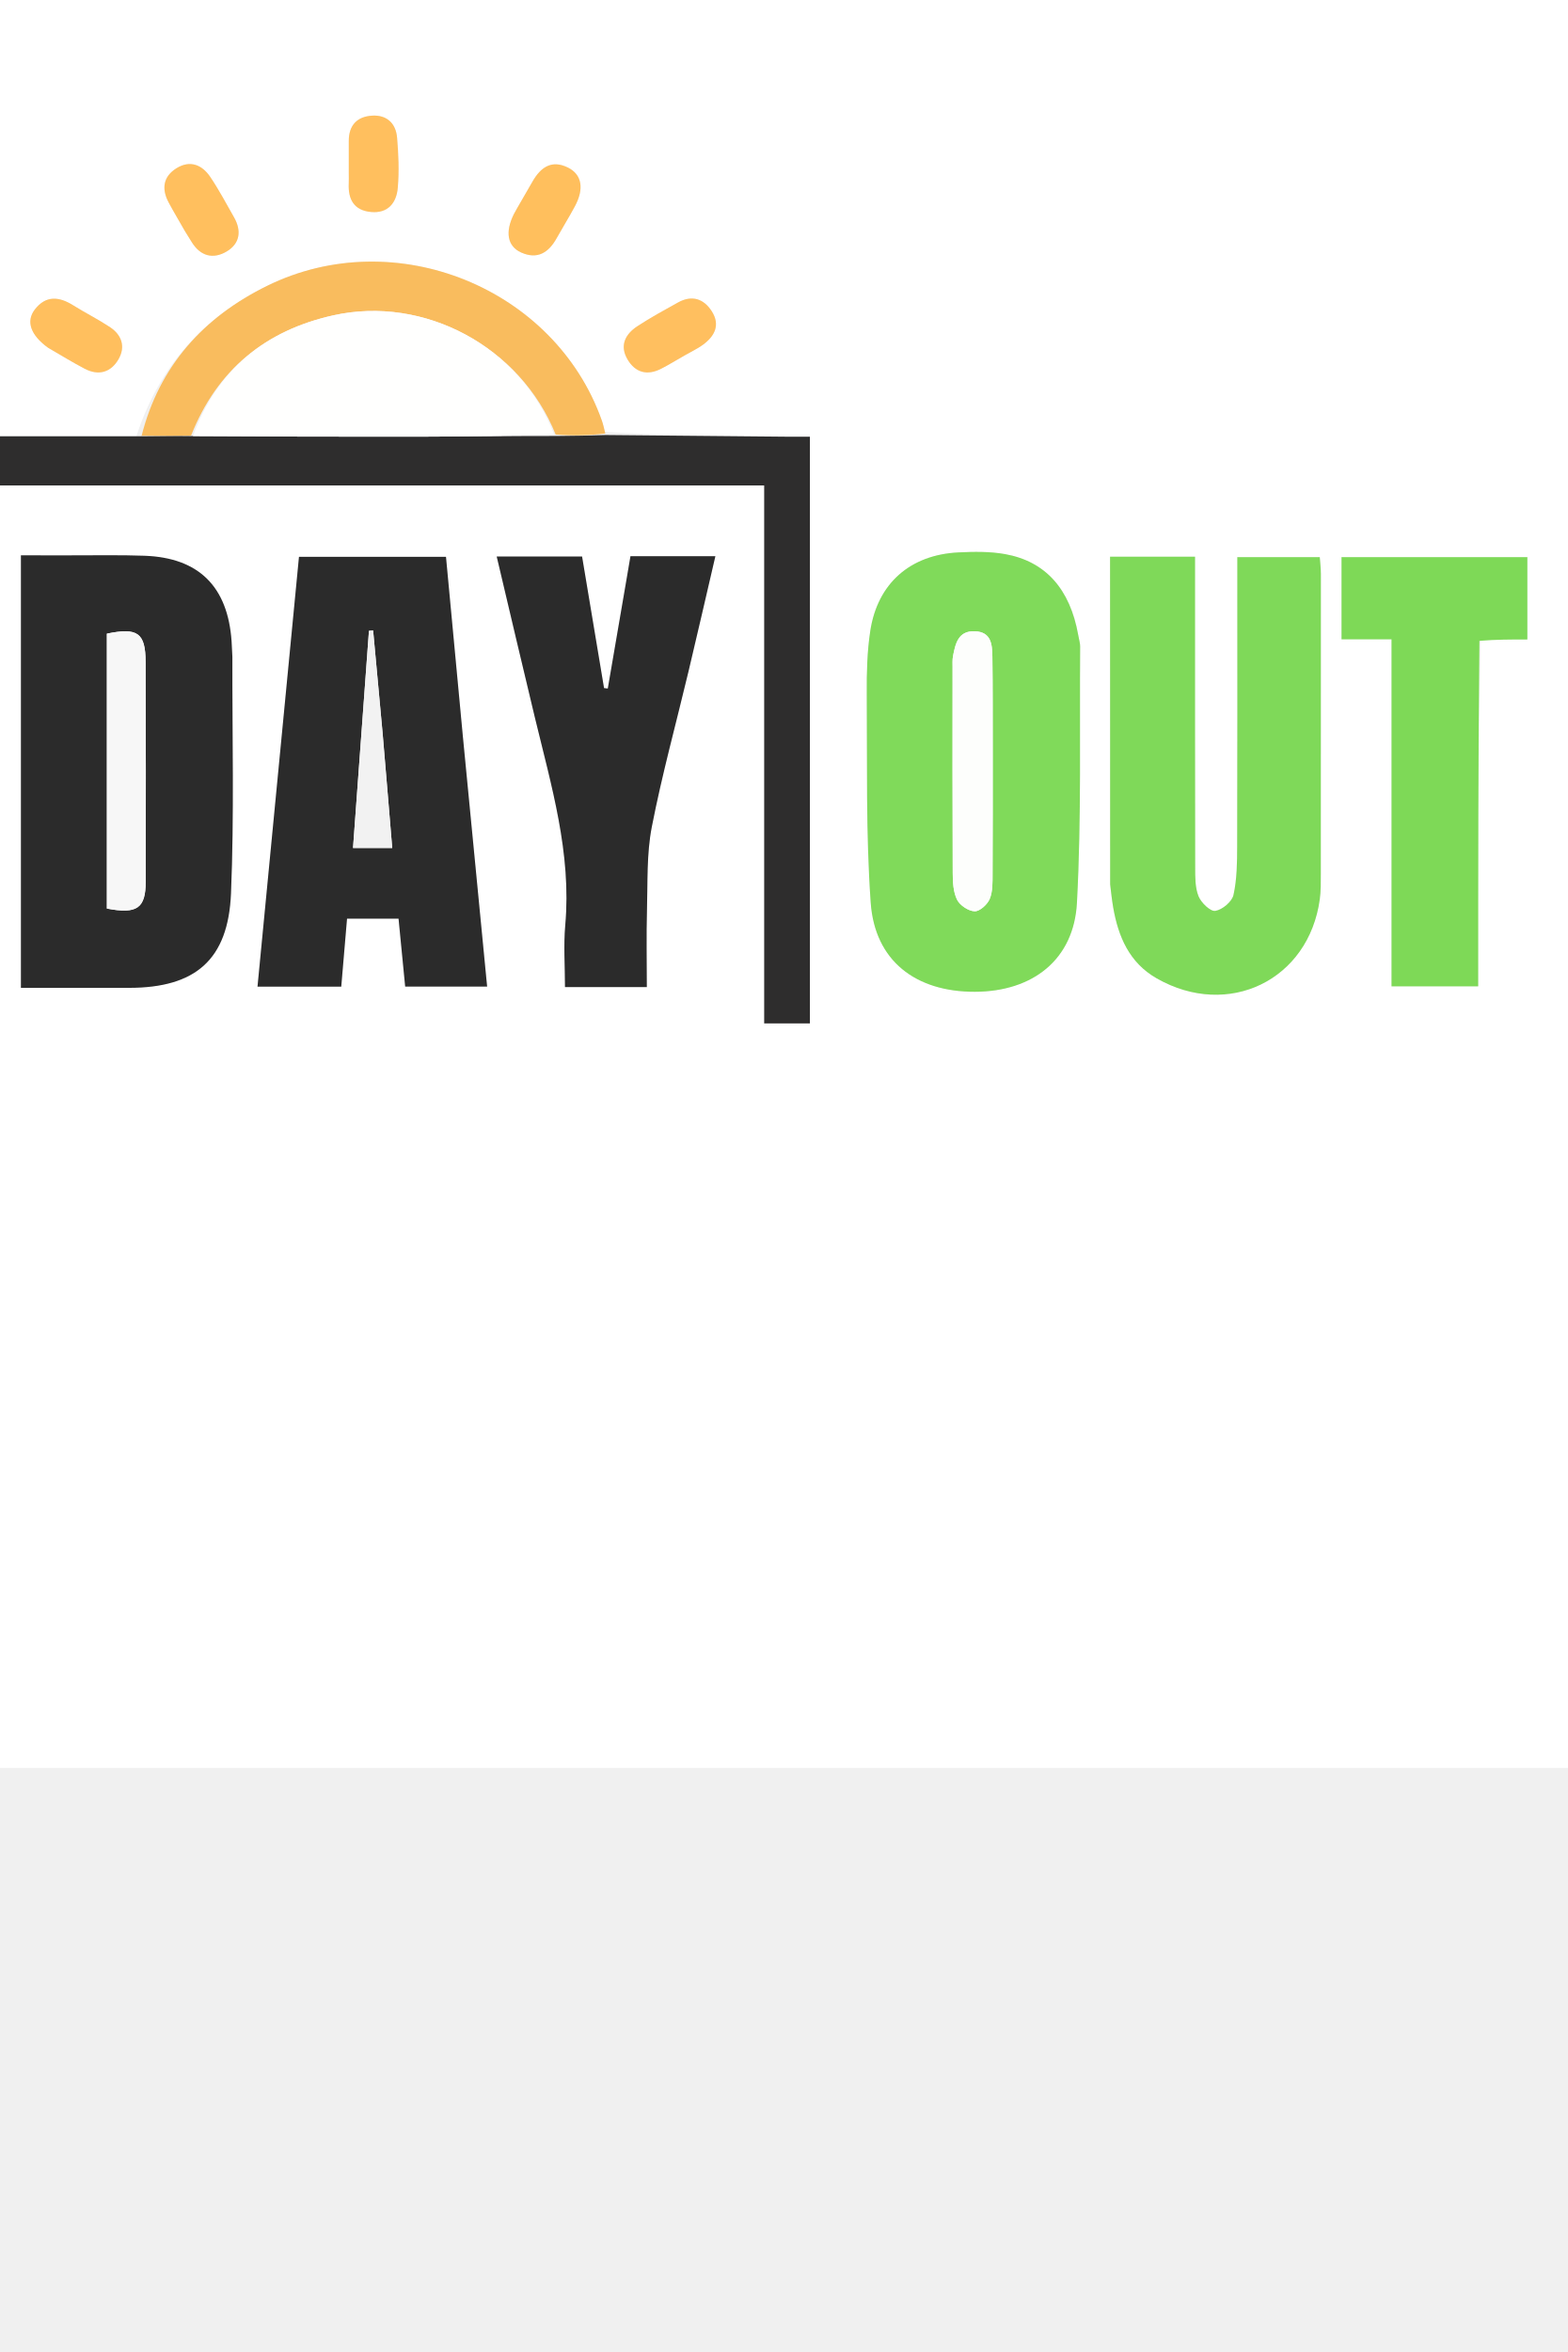
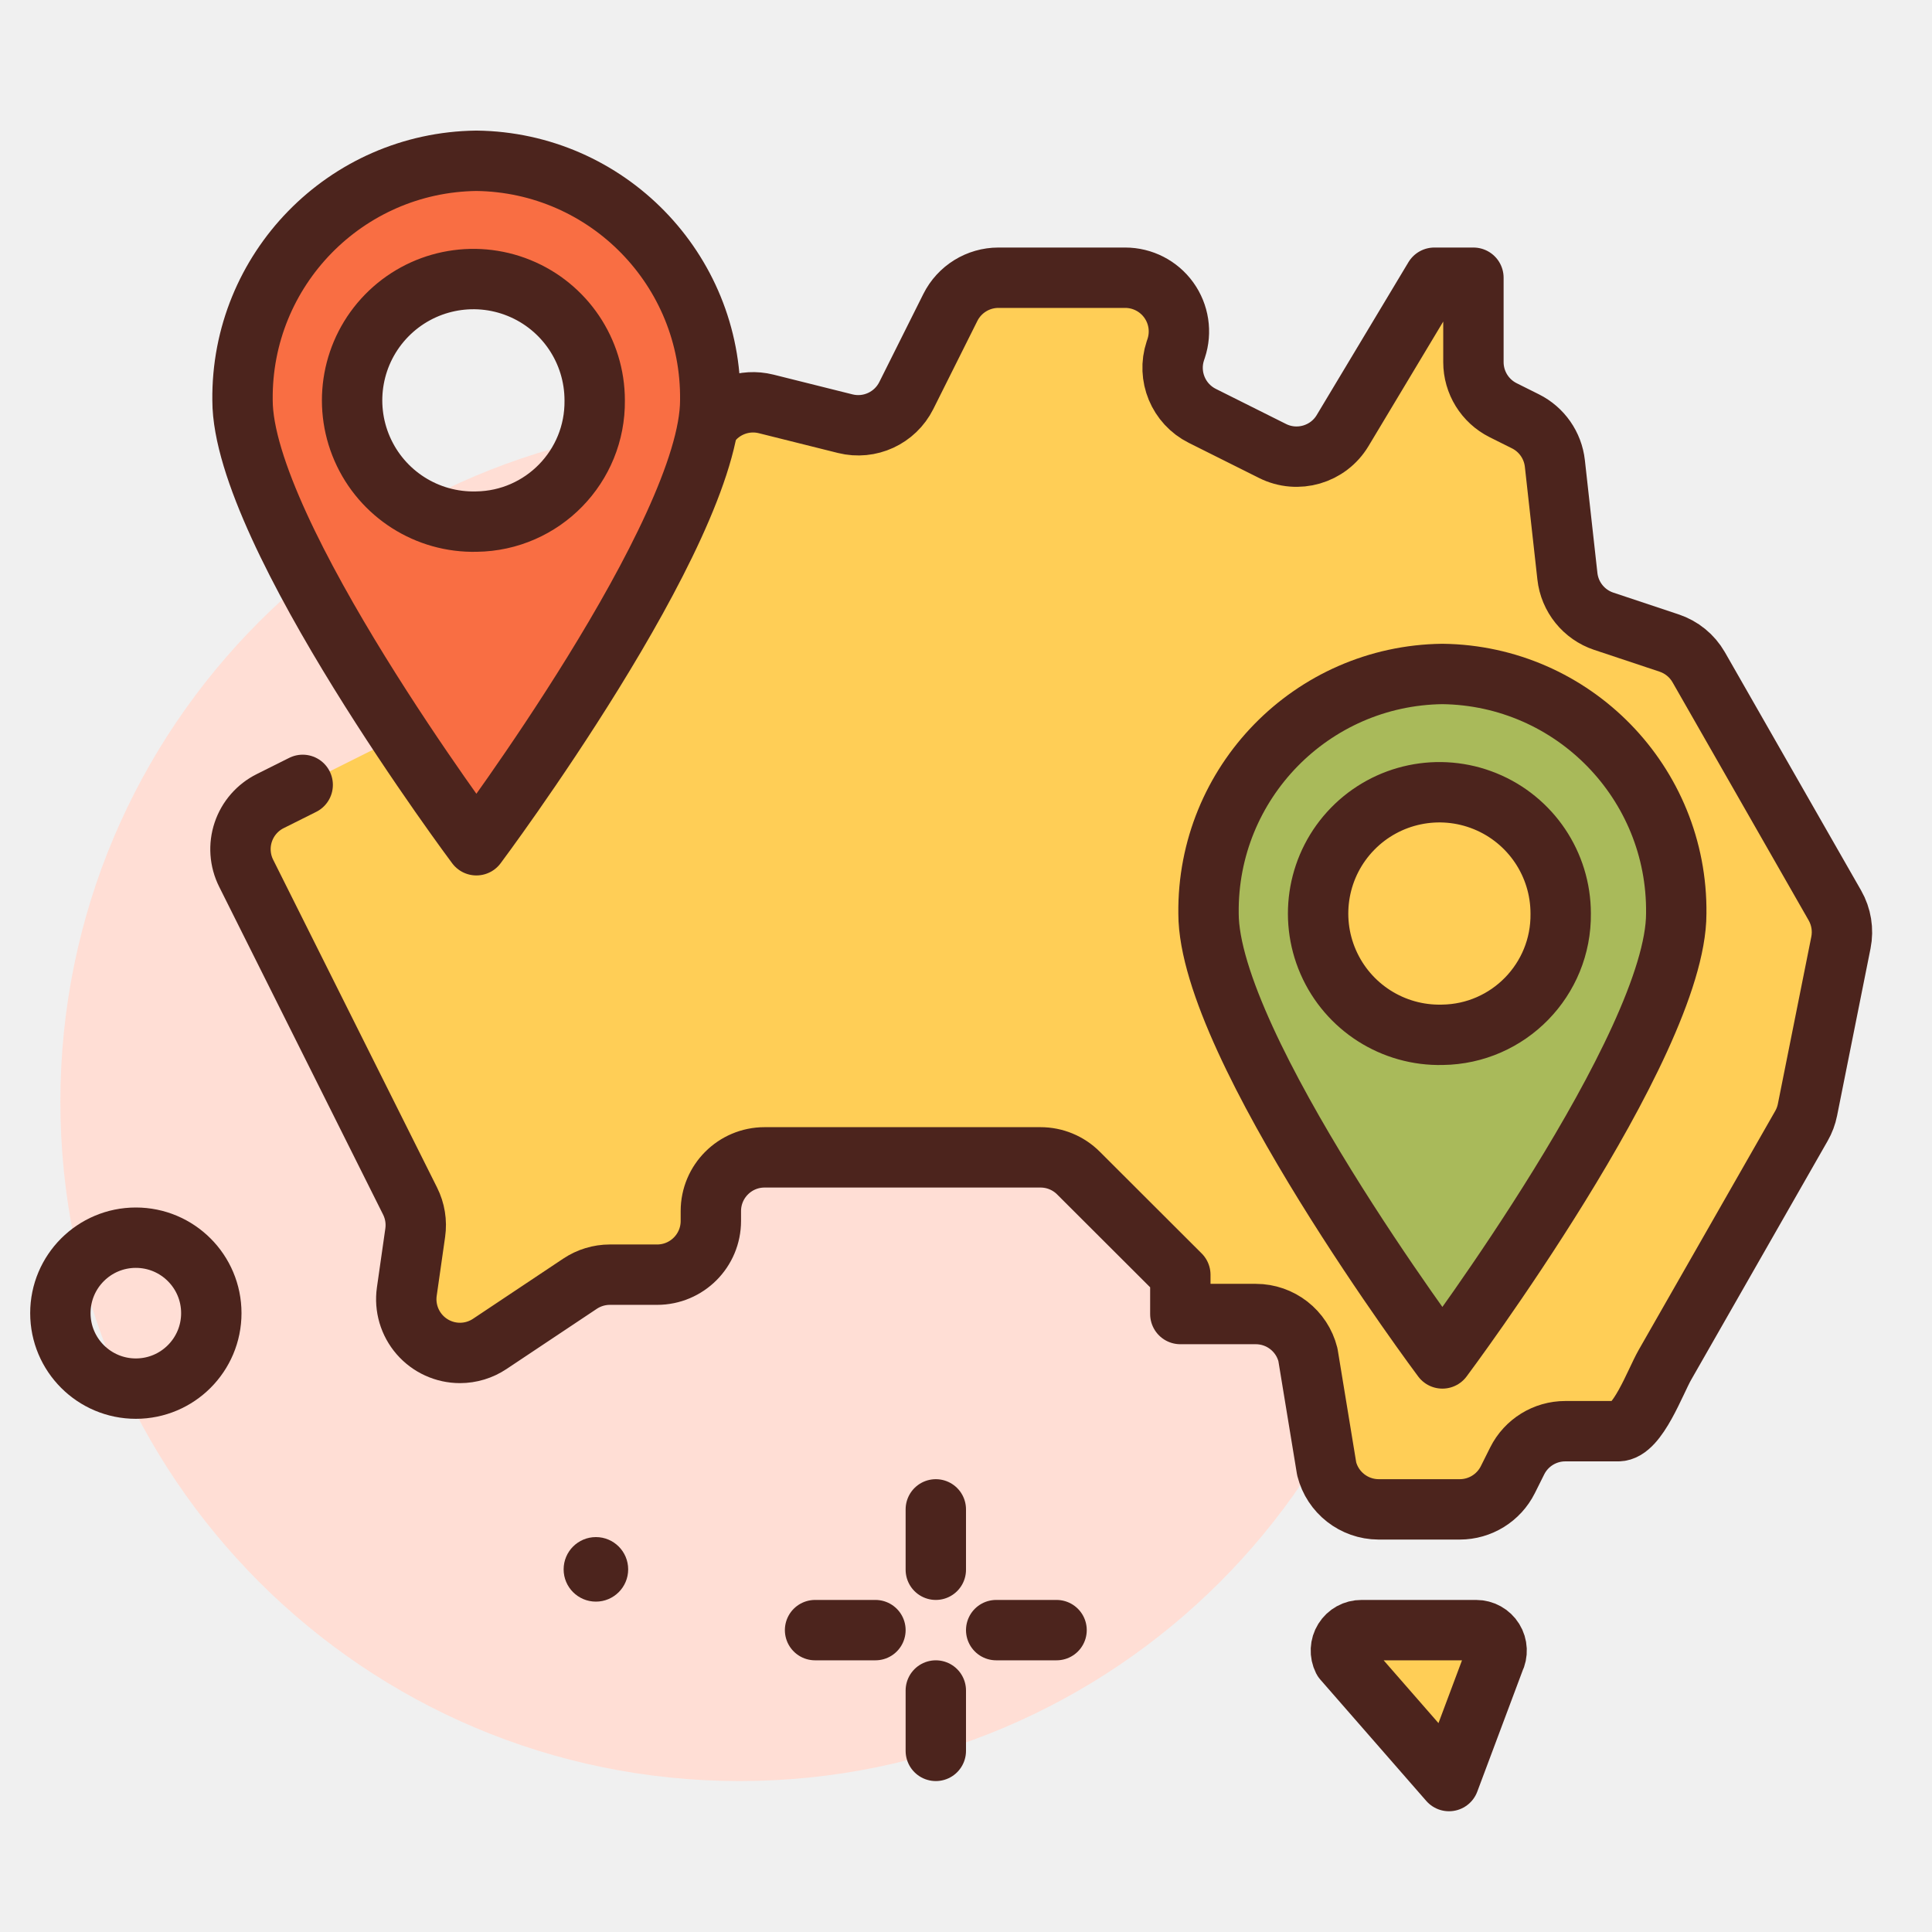
- <svg xmlns="http://www.w3.org/2000/svg" version="1.1" id="Layer_1" x="px" y="0px" width="100%" viewBox="50 50 400 600" enable-background="new 0 0 500 500" xml:space="preserve">
-   <path fill="#FFFFFF" opacity="1" stroke="none" d=" M340,501   C226.667,501 113.833,501 1,501   C1,334.333 1,167.667 1,1   C167.667,1 334.333,1 501,1   C501,167.667 501,334.333 501,501   C447.5,501 394,501 340,501  M84.787,161.302   C65.211,161.302 45.635,161.302 26.066,161.302   C26.066,165.809 26.066,169.542 26.066,173.842   C99.091,173.842 171.768,173.842 244.986,173.842   C244.986,219.981 244.986,265.548 244.986,311.068   C249.287,311.068 253.03,311.068 256.65,311.068   C256.65,261.121 256.65,211.556 256.65,161.405   C254.343,161.405 252.389,161.42 250.435,161.402   C235.134,161.264 219.832,161.119 204.367,160.182   C204.106,159.223 203.906,158.242 203.575,157.307   C191.577,123.416 150.852,106.883 118.22,122.887   C101.973,130.855 90.655,143.331 84.787,161.302  M109.277,217.093   C109.215,215.929 109.169,214.764 109.089,213.601   C108.128,199.651 100.729,192.28 86.91,191.777   C80.591,191.548 74.258,191.689 67.932,191.673   C63.702,191.663 59.473,191.671 55.337,191.671   C55.337,228.861 55.337,265.256 55.337,302.004   C64.722,302.004 73.847,302.015 82.972,302.002   C99.814,301.979 108.23,294.89 108.939,277.914   C109.772,257.976 109.243,237.981 109.277,217.093  M325.06,211.569   C323.014,200.253 316.785,193.223 306.486,191.362   C302.599,190.659 298.51,190.726 294.537,190.921   C282.22,191.526 273.894,198.842 272.051,210.975   C271.257,216.208 271.116,221.584 271.158,226.891   C271.3,244.701 270.902,262.563 272.167,280.302   C273.222,295.085 283.62,303.049 298.753,303.005   C313.463,302.961 324.006,294.84 324.786,280.289   C325.951,258.536 325.435,236.691 325.605,214.885   C325.612,214.068 325.319,213.248 325.06,211.569  M333.282,276.051   C333.529,277.865 333.719,279.69 334.034,281.493   C335.341,288.978 338.154,295.592 345.121,299.574   C363.389,310.015 383.941,300.045 386.751,279.375   C387.041,277.24 387.009,275.052 387.011,272.888   C387.033,247.392 387.037,221.896 387.025,196.4   C387.025,194.957 386.841,193.514 386.746,192.12   C379.594,192.12 372.861,192.12 365.704,192.12   C365.704,194.309 365.704,196.113 365.704,197.916   C365.704,220.579 365.742,243.242 365.669,265.905   C365.655,270.06 365.617,274.309 364.724,278.322   C364.346,280.025 361.868,282.09 360.089,282.37   C358.834,282.567 356.491,280.305 355.819,278.657   C354.92,276.451 354.959,273.778 354.954,271.305   C354.9,246.643 354.919,221.98 354.917,197.317   C354.917,195.565 354.917,193.813 354.917,192.015   C347.334,192.015 340.562,192.015 333.237,192.015   C333.237,219.905 333.237,247.517 333.282,276.051  M168.057,237.289   C166.636,222.215 165.215,207.14 163.794,192.054   C151.145,192.054 138.759,192.054 126.285,192.054   C122.737,228.813 119.226,265.202 115.704,301.693   C123.205,301.693 130.09,301.693 137.072,301.693   C137.585,295.666 138.072,289.941 138.548,284.349   C143.266,284.349 147.378,284.349 151.689,284.349   C152.27,290.295 152.829,296.013 153.383,301.687   C160.52,301.687 167.265,301.687 174.292,301.687   C172.213,280.299 170.167,259.251 168.057,237.289  M209.8,198.225   C208.227,207.364 206.653,216.503 205.08,225.643   C204.762,225.605 204.443,225.568 204.125,225.53   C202.266,214.403 200.408,203.276 198.52,191.968   C191.286,191.968 184.243,191.968 176.737,191.968   C180.035,205.894 183.2,219.448 186.462,232.98   C190.663,250.41 195.86,267.662 194.229,285.98   C193.765,291.203 194.158,296.504 194.158,301.8   C201.407,301.8 208.008,301.8 215.04,301.8   C215.04,295.157 214.897,288.704 215.078,282.26   C215.277,275.137 214.964,267.865 216.312,260.937   C218.911,247.576 222.547,234.417 225.702,221.162   C227.994,211.531 230.204,201.879 232.53,191.895   C224.974,191.895 218.068,191.895 210.864,191.895   C210.53,193.829 210.223,195.606 209.8,198.225  M427.794,213.128   C431.732,213.128 435.67,213.128 439.71,213.128   C439.71,205.581 439.71,198.856 439.71,192.133   C423.656,192.133 407.947,192.133 392.298,192.133   C392.298,199.245 392.298,205.953 392.298,213.094   C396.65,213.094 400.579,213.094 405.052,213.094   C405.052,242.91 405.052,272.28 405.052,301.612   C412.677,301.612 419.727,301.612 427.162,301.612   C427.162,272.094 427.162,242.964 427.794,213.128  M62.546,138.899   C65.574,140.636 68.552,142.472 71.646,144.084   C75.182,145.928 78.309,144.974 80.232,141.66   C82.082,138.471 81.087,135.441 78.035,133.43   C74.984,131.42 71.696,129.776 68.594,127.84   C65.012,125.604 61.655,125.358 58.892,128.941   C56.564,131.96 57.783,135.474 62.546,138.899  M224.99,140.497   C226.433,139.67 227.962,138.962 229.301,137.993   C232.342,135.794 233.849,132.921 231.623,129.422   C229.568,126.191 226.544,125.198 223.008,127.155   C219.514,129.088 216.002,131.013 212.662,133.193   C209.539,135.231 208.015,138.156 210.126,141.712   C212.121,145.074 215.167,145.882 218.709,144.061   C220.63,143.074 222.476,141.939 224.99,140.497  M97.305,109.199   C97.839,110.043 98.383,110.881 98.904,111.733   C101.133,115.377 104.399,116.206 107.863,114.137   C111.22,112.131 111.675,108.879 109.723,105.453   C107.748,101.984 105.877,98.438 103.648,95.136   C101.542,92.016 98.478,90.771 95.02,92.924   C91.63,95.034 91.186,98.172 93.011,101.612   C94.259,103.962 95.641,106.239 97.305,109.199  M138.99,94.346   C138.99,95.173 139.024,96.001 138.985,96.827   C138.795,100.861 140.321,103.659 144.622,104.076   C149.005,104.5 151.165,101.737 151.495,97.919   C151.861,93.671 151.68,89.338 151.315,85.077   C151.006,81.48 148.697,79.289 144.988,79.499   C141.14,79.716 138.984,81.941 138.992,85.961   C138.997,88.442 138.991,90.923 138.99,94.346  M181.838,103.355   C181.59,103.786 181.32,104.206 181.098,104.65   C178.841,109.179 179.445,112.825 182.968,114.41   C187.08,116.261 189.953,114.486 192.003,110.819   C193.538,108.073 195.2,105.397 196.689,102.626   C199.091,98.156 198.493,94.522 194.914,92.747   C190.768,90.691 187.976,92.662 185.909,96.25   C184.668,98.403 183.408,100.546 181.838,103.355  z" />
-   <path fill="#2B2B2B" opacity="1" stroke="none" d=" M109.291,217.552   C109.243,237.981 109.772,257.976 108.939,277.914   C108.23,294.89 99.814,301.979 82.972,302.002   C73.847,302.015 64.722,302.004 55.337,302.004   C55.337,265.256 55.337,228.861 55.337,191.671   C59.473,191.671 63.702,191.663 67.932,191.673   C74.258,191.689 80.591,191.548 86.91,191.777   C100.729,192.28 108.128,199.651 109.089,213.601   C109.169,214.764 109.215,215.929 109.291,217.552  M77.267,237.5   C77.267,252.288 77.267,267.075 77.267,281.776   C84.99,283.254 87.17,281.7 87.181,274.871   C87.213,256.209 87.237,237.547 87.153,218.885   C87.119,211.44 85.121,210.019 77.267,211.645   C77.267,219.882 77.267,228.191 77.267,237.5  z" />
-   <path fill="#80DA5A" opacity="1" stroke="none" d=" M325.112,211.999   C325.319,213.248 325.612,214.068 325.605,214.885   C325.435,236.691 325.951,258.536 324.786,280.289   C324.006,294.84 313.463,302.961 298.753,303.005   C283.62,303.049 273.222,295.085 272.167,280.302   C270.902,262.563 271.3,244.701 271.158,226.891   C271.116,221.584 271.257,216.208 272.051,210.975   C273.894,198.842 282.22,191.526 294.537,190.921   C298.51,190.726 302.599,190.659 306.486,191.362   C316.785,193.223 323.014,200.253 325.112,211.999  M303.298,241.5   C303.279,233.516 303.322,225.53 303.209,217.547   C303.166,214.506 302.974,211.206 298.768,211.035   C294.494,210.861 293.782,214.166 293.165,217.355   C292.979,218.322 293.05,219.344 293.05,220.341   C293.045,237.808 293.011,255.275 293.092,272.741   C293.102,275.031 293.223,277.563 294.204,279.528   C294.927,280.972 297.116,282.423 298.693,282.47   C299.989,282.509 301.94,280.734 302.531,279.316   C303.322,277.416 303.243,275.088 303.257,272.941   C303.323,262.795 303.294,252.647 303.298,241.5  z" />
-   <path fill="#7FD959" opacity="1" stroke="none" d=" M333.259,275.59   C333.237,247.517 333.237,219.905 333.237,192.015   C340.562,192.015 347.334,192.015 354.917,192.015   C354.917,193.813 354.917,195.565 354.917,197.317   C354.919,221.98 354.9,246.643 354.954,271.305   C354.959,273.778 354.92,276.451 355.819,278.657   C356.491,280.305 358.834,282.567 360.089,282.37   C361.868,282.09 364.346,280.025 364.724,278.322   C365.617,274.309 365.655,270.06 365.669,265.905   C365.742,243.242 365.704,220.579 365.704,197.916   C365.704,196.113 365.704,194.309 365.704,192.12   C372.861,192.12 379.594,192.12 386.746,192.12   C386.841,193.514 387.025,194.957 387.025,196.4   C387.037,221.896 387.033,247.392 387.011,272.888   C387.009,275.052 387.041,277.24 386.751,279.375   C383.941,300.045 363.389,310.015 345.121,299.574   C338.154,295.592 335.341,288.978 334.034,281.493   C333.719,279.69 333.529,277.865 333.259,275.59  z" />
-   <path fill="#2B2B2B" opacity="1" stroke="none" d=" M168.089,237.746   C170.167,259.251 172.213,280.299 174.292,301.687   C167.265,301.687 160.52,301.687 153.383,301.687   C152.829,296.013 152.27,290.295 151.689,284.349   C147.378,284.349 143.266,284.349 138.548,284.349   C138.072,289.941 137.585,295.666 137.072,301.693   C130.09,301.693 123.205,301.693 115.704,301.693   C119.226,265.202 122.737,228.813 126.285,192.054   C138.759,192.054 151.145,192.054 163.794,192.054   C165.215,207.14 166.636,222.215 168.089,237.746  M147.595,236.795   C146.797,228.144 146,219.492 145.203,210.84   C144.848,210.869 144.494,210.898 144.139,210.928   C142.791,229.305 141.442,247.682 140.074,266.326   C143.575,266.326 146.652,266.326 150.078,266.326   C149.271,256.587 148.49,247.151 147.595,236.795  z" />
-   <path fill="#2E2D2D" opacity="1" stroke="none" d=" M204.53,160.977   C219.832,161.119 235.134,161.264 250.435,161.402   C252.389,161.42 254.343,161.405 256.65,161.405   C256.65,211.556 256.65,261.121 256.65,311.068   C253.03,311.068 249.287,311.068 244.986,311.068   C244.986,265.548 244.986,219.981 244.986,173.842   C171.768,173.842 99.091,173.842 26.066,173.842   C26.066,169.542 26.066,165.809 26.066,161.302   C45.635,161.302 65.211,161.302 85.701,161.292   C90.661,161.232 94.706,161.182 99.229,161.248   C119.165,161.377 138.624,161.428 158.083,161.391   C169.216,161.371 180.349,161.208 191.907,161.22   C196.398,161.212 200.464,161.095 204.53,160.977  z" />
-   <path fill="#2B2B2B" opacity="1" stroke="none" d=" M209.858,197.803   C210.223,195.606 210.53,193.829 210.864,191.895   C218.068,191.895 224.974,191.895 232.53,191.895   C230.204,201.879 227.994,211.531 225.702,221.162   C222.547,234.417 218.911,247.576 216.312,260.937   C214.964,267.865 215.277,275.137 215.078,282.26   C214.897,288.704 215.04,295.157 215.04,301.8   C208.008,301.8 201.407,301.8 194.158,301.8   C194.158,296.504 193.765,291.203 194.229,285.98   C195.86,267.662 190.663,250.41 186.462,232.98   C183.2,219.448 180.035,205.894 176.737,191.968   C184.243,191.968 191.286,191.968 198.52,191.968   C200.408,203.276 202.266,214.403 204.125,225.53   C204.443,225.568 204.762,225.605 205.08,225.643   C206.653,216.503 208.227,207.364 209.858,197.803  z" />
-   <path fill="#7ED957" opacity="1" stroke="none" d=" M427.478,213.481   C427.162,242.964 427.162,272.094 427.162,301.612   C419.727,301.612 412.677,301.612 405.052,301.612   C405.052,272.28 405.052,242.91 405.052,213.094   C400.579,213.094 396.65,213.094 392.298,213.094   C392.298,205.953 392.298,199.245 392.298,192.133   C407.947,192.133 423.656,192.133 439.71,192.133   C439.71,198.856 439.71,205.581 439.71,213.128   C435.67,213.128 431.732,213.128 427.478,213.481  z" />
-   <path fill="#F9BC5E" opacity="1" stroke="none" d=" M98.752,161.133   C94.706,161.182 90.661,161.232 86.132,161.163   C90.655,143.331 101.973,130.855 118.22,122.887   C150.852,106.883 191.577,123.416 203.575,157.307   C203.906,158.242 204.106,159.223 204.448,160.58   C200.464,161.095 196.398,161.212 191.781,160.855   C182.814,138.481 158.271,125.297 135.094,130.433   C117.676,134.292 105.35,144.37 98.752,161.133  z" />
-   <path fill="#FFBF5E" opacity="1" stroke="none" d=" M62.234,138.695   C57.783,135.474 56.564,131.96 58.892,128.941   C61.655,125.358 65.012,125.604 68.594,127.84   C71.696,129.776 74.984,131.42 78.035,133.43   C81.087,135.441 82.082,138.471 80.232,141.66   C78.309,144.974 75.182,145.928 71.646,144.084   C68.552,142.472 65.574,140.636 62.234,138.695  z" />
-   <path fill="#FFBF5F" opacity="1" stroke="none" d=" M224.673,140.684   C222.476,141.939 220.63,143.074 218.709,144.061   C215.167,145.882 212.121,145.074 210.126,141.712   C208.015,138.156 209.539,135.231 212.662,133.193   C216.002,131.013 219.514,129.088 223.008,127.155   C226.544,125.198 229.568,126.191 231.623,129.422   C233.849,132.921 232.342,135.794 229.301,137.993   C227.962,138.962 226.433,139.67 224.673,140.684  z" />
-   <path fill="#FFBF5E" opacity="1" stroke="none" d=" M97.134,108.874   C95.641,106.239 94.259,103.962 93.011,101.612   C91.186,98.172 91.63,95.034 95.02,92.924   C98.478,90.771 101.542,92.016 103.648,95.136   C105.877,98.438 107.748,101.984 109.723,105.453   C111.675,108.879 111.22,112.131 107.863,114.137   C104.399,116.206 101.133,115.377 98.904,111.733   C98.383,110.881 97.839,110.043 97.134,108.874  z" />
-   <path fill="#FFBF5E" opacity="1" stroke="none" d=" M138.99,93.875   C138.991,90.923 138.997,88.442 138.992,85.961   C138.984,81.941 141.14,79.716 144.988,79.499   C148.697,79.289 151.006,81.48 151.315,85.077   C151.68,89.338 151.861,93.671 151.495,97.919   C151.165,101.737 149.005,104.5 144.622,104.076   C140.321,103.659 138.795,100.861 138.985,96.827   C139.024,96.001 138.99,95.173 138.99,93.875  z" />
-   <path fill="#FFBF5D" opacity="1" stroke="none" d=" M181.997,103.024   C183.408,100.546 184.668,98.403 185.909,96.25   C187.976,92.662 190.768,90.691 194.914,92.747   C198.493,94.522 199.091,98.156 196.689,102.626   C195.2,105.397 193.538,108.073 192.003,110.819   C189.953,114.486 187.08,116.261 182.968,114.41   C179.445,112.825 178.841,109.179 181.098,104.65   C181.32,104.206 181.59,103.786 181.997,103.024  z" />
-   <path fill="#F7F7F7" opacity="1" stroke="none" d=" M77.267,237   C77.267,228.191 77.267,219.882 77.267,211.645   C85.121,210.019 87.119,211.44 87.153,218.885   C87.237,237.547 87.213,256.209 87.181,274.871   C87.17,281.7 84.99,283.254 77.267,281.776   C77.267,267.075 77.267,252.288 77.267,237  z" />
-   <path fill="#FDFEFC" opacity="1" stroke="none" d=" M303.298,242   C303.294,252.647 303.323,262.795 303.257,272.941   C303.243,275.088 303.322,277.416 302.531,279.316   C301.94,280.734 299.989,282.509 298.693,282.47   C297.116,282.423 294.927,280.972 294.204,279.528   C293.223,277.563 293.102,275.031 293.092,272.741   C293.011,255.275 293.045,237.808 293.05,220.341   C293.05,219.344 292.979,218.322 293.165,217.355   C293.782,214.166 294.494,210.861 298.768,211.035   C302.974,211.206 303.166,214.506 303.209,217.547   C303.322,225.53 303.279,233.516 303.298,242  z" />
-   <path fill="#F2F2F2" opacity="1" stroke="none" d=" M147.652,237.255   C148.49,247.151 149.271,256.587 150.078,266.326   C146.652,266.326 143.575,266.326 140.074,266.326   C141.442,247.682 142.791,229.305 144.139,210.928   C144.494,210.898 144.848,210.869 145.203,210.84   C146,219.492 146.797,228.144 147.652,237.255  z" />
-   <path fill="#FFFFFE" opacity="1" stroke="none" d=" M99.229,161.248   C105.35,144.37 117.676,134.292 135.094,130.433   C158.271,125.297 182.814,138.481 191.356,160.745   C180.349,161.208 169.216,161.371 158.083,161.391   C138.624,161.428 119.165,161.377 99.229,161.248  z" />
+ <svg xmlns="http://www.w3.org/2000/svg" width="800px" height="800px" viewBox="0 0 64 64">
+   <g id="travel">
+     <circle cx="24.5" cy="36.5" r="22.5" style="fill:#ffded5" />
+     <circle cx="4.5" cy="43.5" r="2.5" style="fill:none;stroke:#4c241d;stroke-linecap:round;stroke-linejoin:round;stroke-width:2px" />
+     <path d="M10.027,26l-1.074.537a1.779,1.779,0,0,0-.8,2.387l5.432,10.864a1.778,1.778,0,0,1,.17,1.047l-.279,1.952a1.78,1.78,0,0,0,1.762,2.031h0a1.778,1.778,0,0,0,.987-.3l2.989-1.993a1.785,1.785,0,0,1,.987-.3h1.568a1.78,1.78,0,0,0,1.779-1.78v-.327a1.78,1.78,0,0,1,1.779-1.779h9.141a1.776,1.776,0,0,1,1.258.521L39.1,42.229v1.3h2.5a1.781,1.781,0,0,1,1.727,1.348l.621,3.78A1.78,1.78,0,0,0,45.665,50h2.692a1.781,1.781,0,0,0,1.592-.984l.311-.623a1.78,1.78,0,0,1,1.592-.983h1.753c.639,0,1.228-1.638,1.545-2.192l4.525-7.92a1.759,1.759,0,0,0,.2-.534l1.108-5.539a1.782,1.782,0,0,0-.2-1.232L56.27,22.1a1.777,1.777,0,0,0-.982-.8l-2.161-.72a1.779,1.779,0,0,1-1.205-1.492l-.415-3.735a1.78,1.78,0,0,0-.973-1.395l-.741-.37a1.781,1.781,0,0,1-.984-1.592V9.2H47.514l-3.038,5.063a1.779,1.779,0,0,1-2.322.676l-2.326-1.163a1.78,1.78,0,0,1-.893-2.154l.027-.08A1.78,1.78,0,0,0,37.274,9.2h-4.2a1.781,1.781,0,0,0-1.592.984l-1.46,2.92A1.78,1.78,0,0,1,28,14.035l-2.621-.655a1.779,1.779,0,0,0-1.88.692L17.98,21.793a1.773,1.773,0,0,1-.652.557l-2.913,1.457" style="fill:#ffce56;stroke:#4c241d;stroke-linecap:round;stroke-linejoin:round;stroke-width:2px" />
+     <circle cx="19.74" cy="51.987" r="1.069" style="fill:#4c241d" />
+     <line x1="31" y1="50" x2="31" y2="52" style="fill:none;stroke:#4c241d;stroke-linecap:round;stroke-linejoin:round;stroke-width:2px" />
+     <line x1="31" y1="56" x2="31" y2="58" style="fill:none;stroke:#4c241d;stroke-linecap:round;stroke-linejoin:round;stroke-width:2px" />
+     <line x1="27" y1="54" x2="29" y2="54" style="fill:none;stroke:#4c241d;stroke-linecap:round;stroke-linejoin:round;stroke-width:2px" />
+     <line x1="33" y1="54" x2="35" y2="54" style="fill:none;stroke:#4c241d;stroke-linecap:round;stroke-linejoin:round;stroke-width:2px" />
+     <path d="M45.1,54H48.9a.677.677,0,0,1,.606.98L48,59l-3.51-4.02A.677.677,0,0,1,45.1,54Z" style="fill:#ffce56;stroke:#4c241d;stroke-linecap:round;stroke-linejoin:round;stroke-width:2px" />
+     <path d="M15.781,5.326a7.844,7.844,0,0,0-7.747,7.936C8.034,17.645,15.781,28,15.781,28s7.747-10.355,7.747-14.738A7.843,7.843,0,0,0,15.781,5.326Zm0,11.953A4.018,4.018,0,1,1,19.7,13.262,3.97,3.97,0,0,1,15.781,17.279Z" style="fill:#f96e43;stroke:#4c241d;stroke-linecap:round;stroke-linejoin:round;stroke-width:2px" />
+     <path d="M47.781,22.326a7.844,7.844,0,0,0-7.747,7.936C40.034,34.645,47.781,45,47.781,45s7.747-10.355,7.747-14.738A7.843,7.843,0,0,0,47.781,22.326Zm0,11.953A4.018,4.018,0,1,1,51.7,30.262,3.97,3.97,0,0,1,47.781,34.279Z" style="fill:#a9ba5a;stroke:#4c241d;stroke-linecap:round;stroke-linejoin:round;stroke-width:2px" />
+   </g>
</svg>
